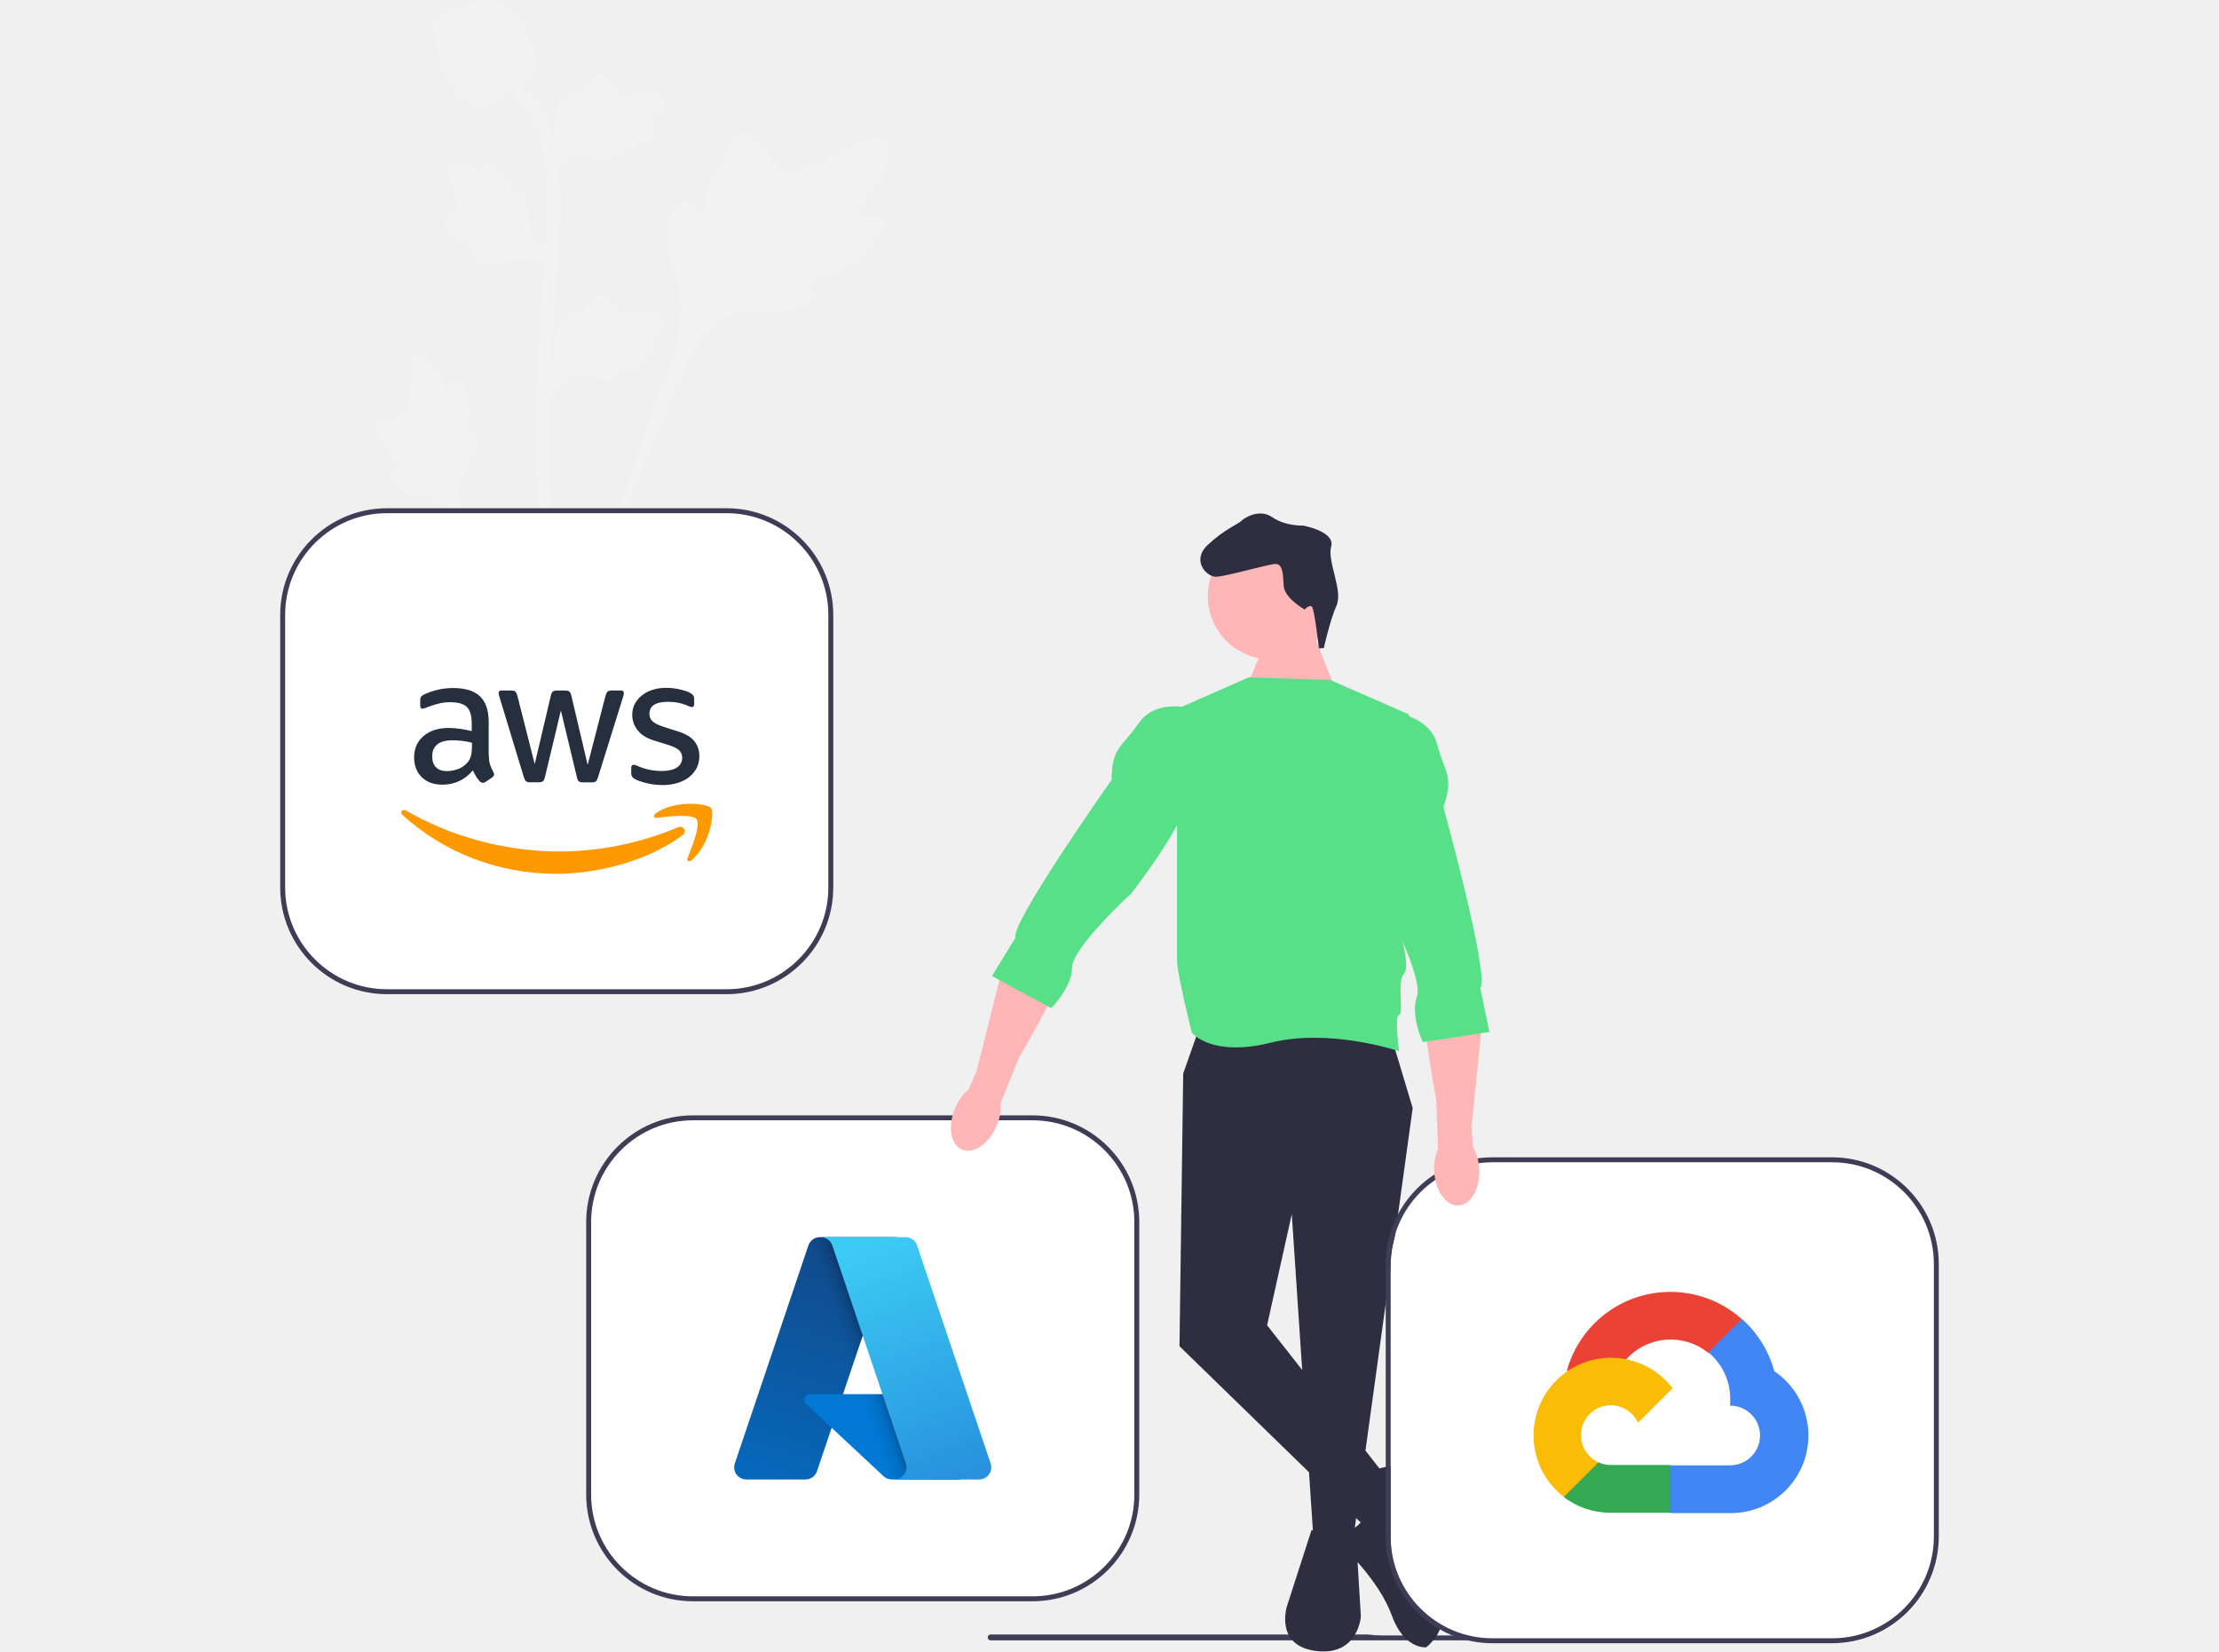
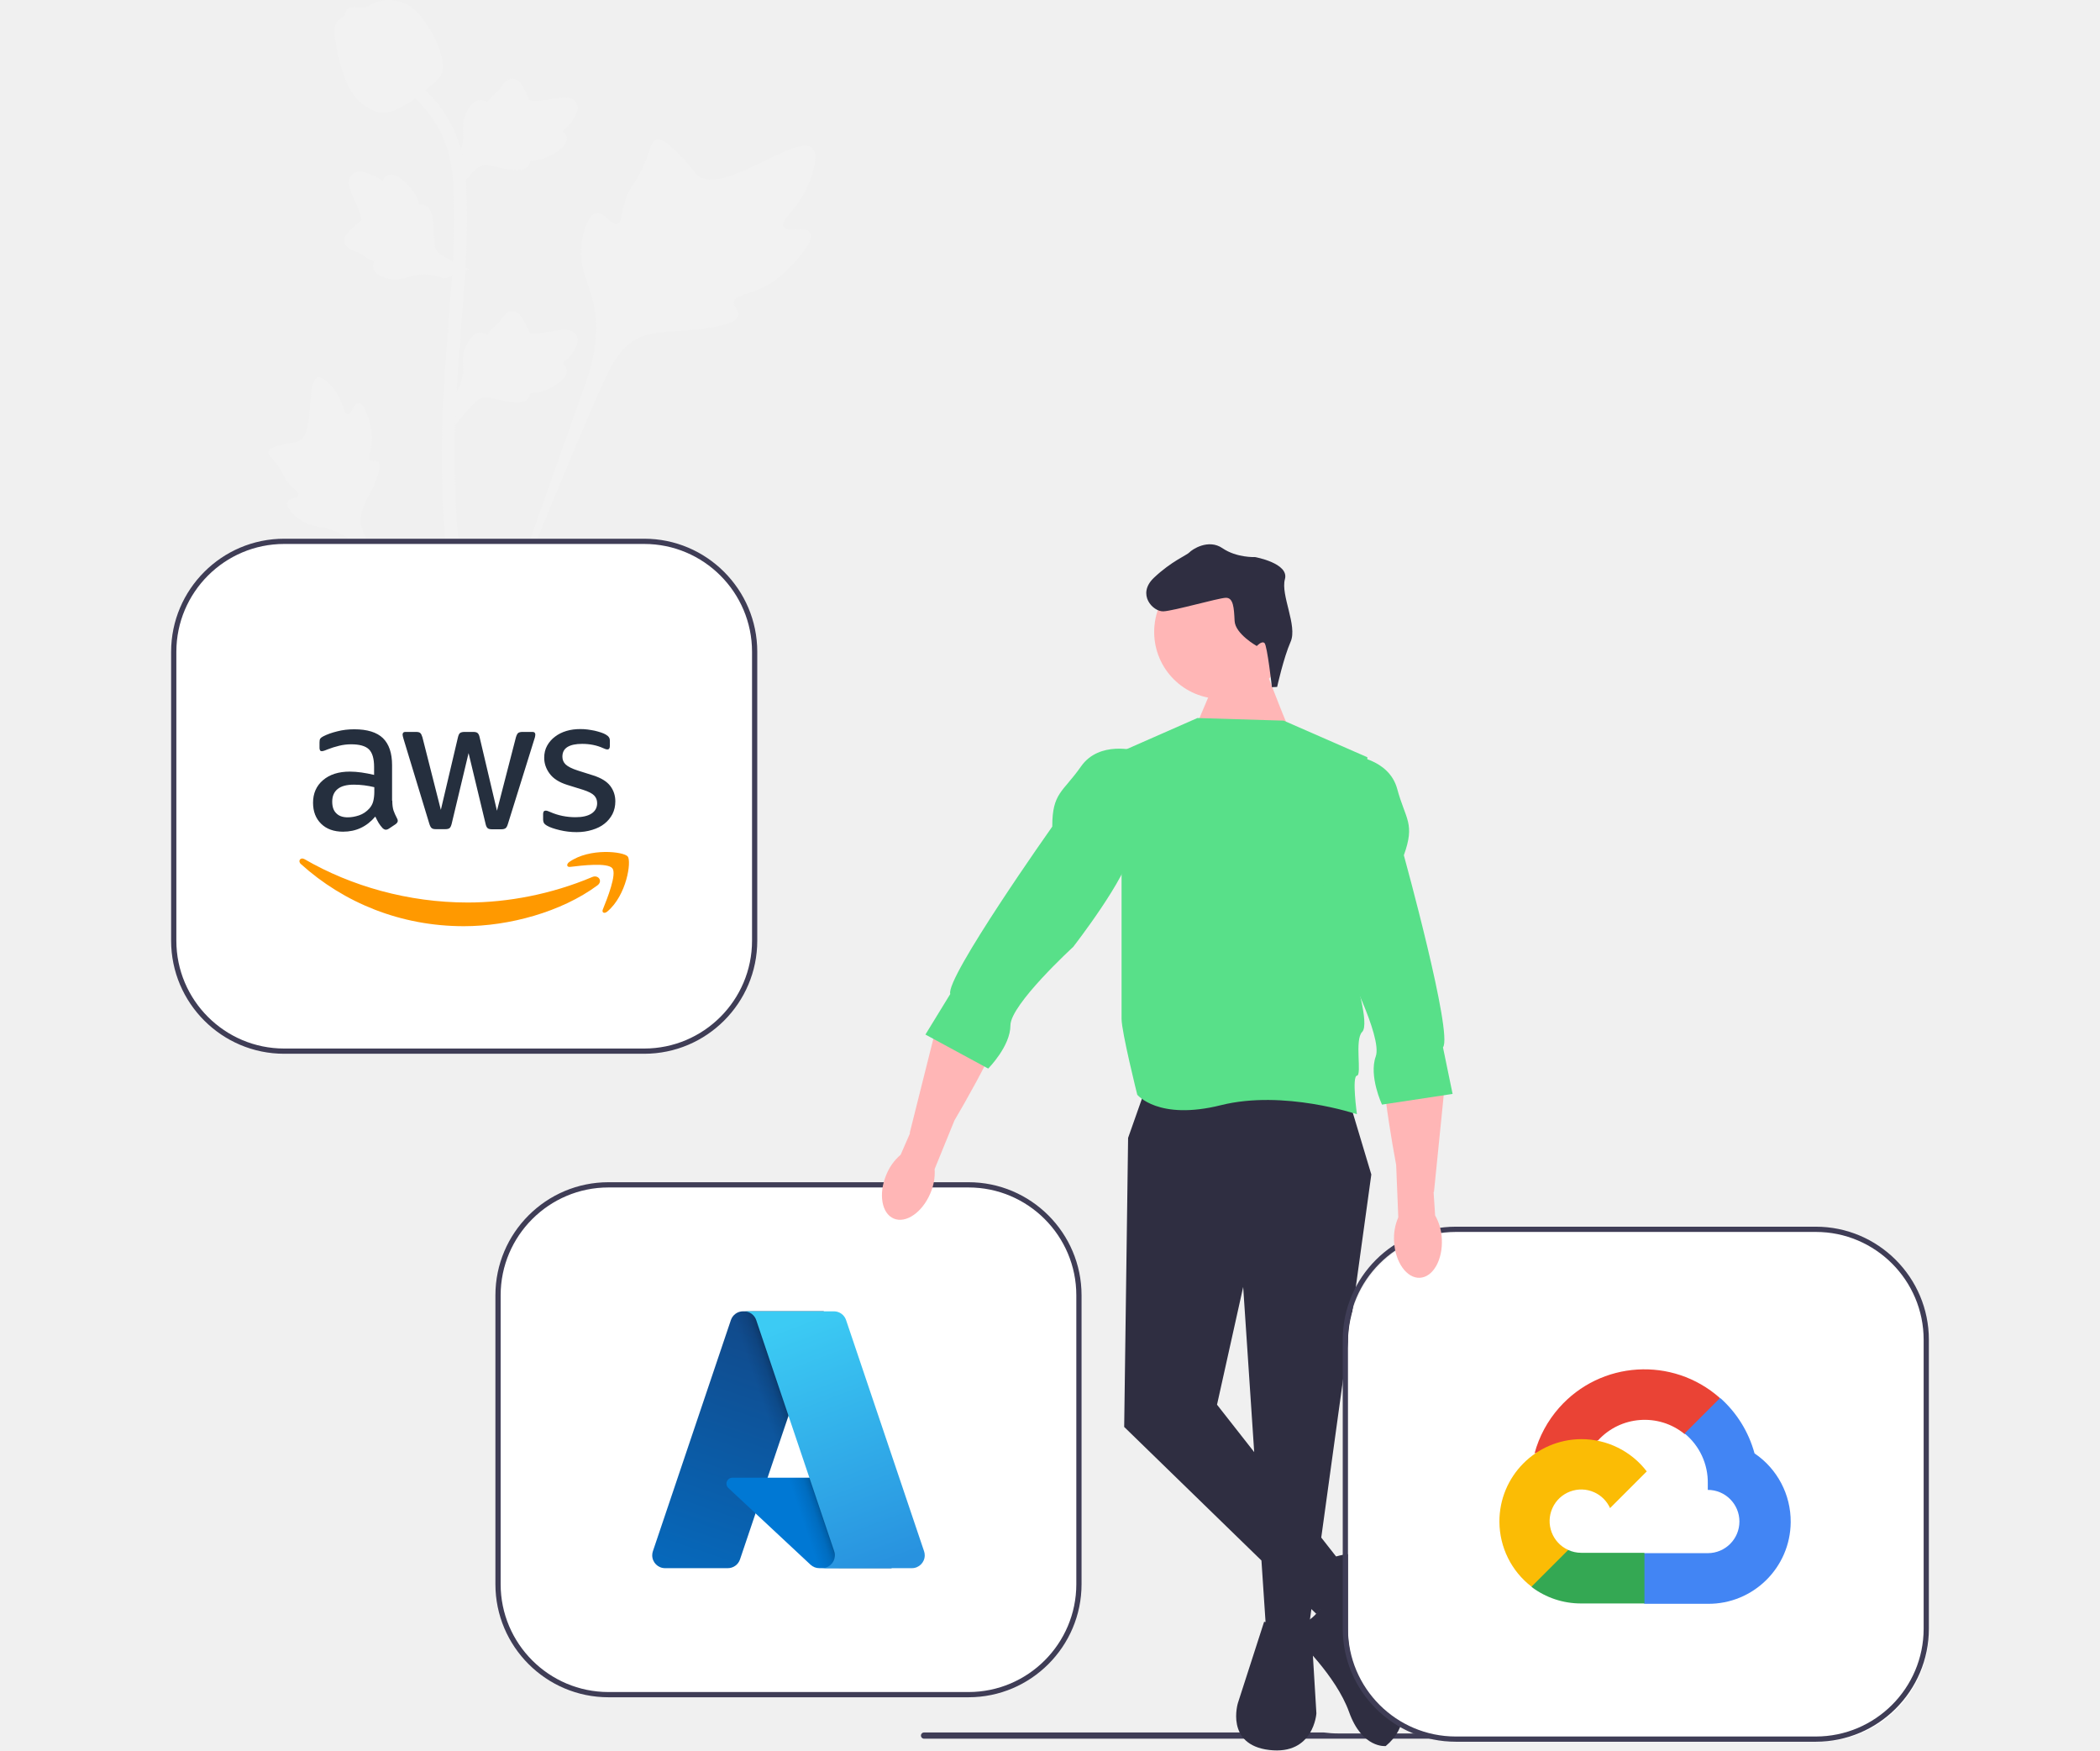
- <svg xmlns="http://www.w3.org/2000/svg" width="672.129" height="500.164" viewBox="0 0 672.129 669.164">
+ <svg xmlns="http://www.w3.org/2000/svg" width="600" height="500" viewBox="0 0 672.129 669.164">
  <defs>
    <linearGradient id="uuid-a638d7bc-8d18-40a4-98d3-90cb75f7d659-88" x1="-1022.373" y1="1026.629" x2="-1042.868" y2="1087.177" gradientTransform="translate(1827.397 -1095.536) scale(1.5625)" gradientUnits="userSpaceOnUse">
      <stop offset="0" stop-color="#114a8b" />
      <stop offset="1" stop-color="#0669bc" />
    </linearGradient>
    <linearGradient id="uuid-e1b45072-ecf4-4330-85a5-e5a817209d11-89" x1="-1015.971" y1="1054.845" x2="-1020.712" y2="1056.448" gradientTransform="translate(1827.397 -1095.536) scale(1.5625)" gradientUnits="userSpaceOnUse">
      <stop offset="0" stop-color="#000" stop-opacity=".3" />
      <stop offset=".071" stop-color="#000" stop-opacity=".2" />
      <stop offset=".321" stop-color="#000" stop-opacity=".1" />
      <stop offset=".623" stop-color="#000" stop-opacity=".05" />
      <stop offset="1" stop-color="#000" stop-opacity="0" />
    </linearGradient>
    <linearGradient id="uuid-f09b4069-6b46-4374-b4db-2a360679cb26-90" x1="-1018.431" y1="1024.808" x2="-995.933" y2="1084.745" gradientTransform="translate(1827.397 -1095.536) scale(1.5625)" gradientUnits="userSpaceOnUse">
      <stop offset="0" stop-color="#3ccbf4" />
      <stop offset="1" stop-color="#2892df" />
    </linearGradient>
  </defs>
  <g>
    <path d="M244.301,88.934c-1.663-2.804-8.858,.198-10.181-2.347-1.318-2.536,5.367-6.4,9.186-15.227,.689-1.592,5.029-11.623,1.816-14.718-6.09-5.867-33.96,18.345-43.713,10.421-2.14-1.739-3.636-5.21-10.114-10.846-2.577-2.242-4.135-3.254-5.644-2.878-2.14,.534-2.31,3.398-4.604,9.03-3.441,8.445-5.477,7.935-7.482,14.674-1.488,5.002-1.148,7.91-2.9,8.477-2.479,.802-4.76-4.504-7.901-4.029-3.205,.485-5.143,6.662-5.755,11.287-1.149,8.679,2.039,14.407,3.805,20.429,1.92,6.545,3.059,16.498-1.374,30.587l-43.883,123.641c9.688-25.371,37.74-94.919,49.527-120.764,3.403-7.461,7.16-15.028,14.874-18.015,7.427-2.876,17.628-1.159,30.632-4.292,1.519-.366,5.733-1.438,6.264-3.917,.439-2.049-2.04-3.193-1.66-5.113,.511-2.575,5.386-2.606,11.377-5.577,4.224-2.095,6.856-4.586,9.119-6.728,.682-.646,10.825-10.365,8.611-14.098h-0Z" fill="#f2f2f2" />
    <path d="M71.651,154.024c-1.856,.007-2.458,4.405-4.089,4.32-1.625-.085-1.593-4.481-4.823-8.902-.583-.797-4.254-5.822-6.7-5.138-4.637,1.296-.795,21.961-7.498,24.462-1.471,.549-3.606,.281-8.241,1.835-1.844,.618-2.79,1.091-3.041,1.94-.355,1.204,1.002,2.114,3.103,4.865,3.152,4.126,2.315,4.978,5.043,7.906,2.026,2.174,3.551,2.846,3.324,3.869-.322,1.448-3.584,1.037-4.257,2.715-.687,1.713,1.786,4.447,3.879,6.081,3.929,3.068,7.659,3.156,11.125,4.027,3.766,.946,8.98,3.259,14.616,9.5l48.022,57.213c-9.657-12.075-35.698-45.91-44.981-59.152-2.68-3.823-5.31-7.85-4.55-12.498,.732-4.475,4.517-8.986,6.732-16.273,.259-.851,.948-3.229-.115-4.205-.879-.807-2.156,.08-2.988-.661-1.116-.994,.275-3.395,.545-7.193,.191-2.678-.272-4.688-.671-6.417-.12-.521-1.964-8.303-4.435-8.294v0Z" fill="#f2f2f2" />
    <path d="M108.684,162.337l-1.118-9.984,.511-.757c2.365-3.5,3.57-6.918,3.584-10.162,.002-.516-.022-1.032-.046-1.557-.096-2.083-.217-4.671,1.133-7.689,.757-1.682,2.883-5.578,6.079-5.095,.861,.121,1.511,.516,2.005,.979,.072-.116,.147-.231,.227-.357,.995-1.519,1.784-2.169,2.543-2.796,.583-.482,1.186-.979,2.131-2.155,.415-.516,.738-.969,1.01-1.35,.827-1.152,1.907-2.526,3.811-2.502,2.034,.096,3.1,1.779,3.806,2.892,1.261,1.986,1.832,3.418,2.21,4.368,.137,.347,.294,.738,.374,.858,.656,.964,5.985,.063,7.993-.265,4.51-.752,8.412-1.403,10.02,1.441,1.152,2.034,.296,4.724-2.62,8.21-.909,1.085-1.875,1.909-2.733,2.555,.711,.424,1.347,1.075,1.605,2.097h0c.607,2.42-1.473,4.845-6.18,7.217-1.169,.593-2.743,1.384-4.948,1.764-1.039,.178-1.974,.222-2.774,.246-.017,.463-.125,.964-.407,1.48-.827,1.519-2.548,2.242-5.141,2.068-2.854-.149-5.204-.694-7.277-1.171-1.81-.415-3.37-.766-4.594-.685-2.271,.183-4.02,2.001-6.074,4.358l-5.127,5.992h-0Z" fill="#f2f2f2" />
    <path d="M113.872,102.894l-9.373,3.614-.862-.302c-3.985-1.399-7.597-1.698-10.739-.889-.5,.129-.992,.283-1.495,.439-1.99,.621-4.463,1.395-7.725,.854-1.819-.305-6.126-1.374-6.471-4.588-.102-.863,.116-1.593,.438-2.188-.13-.041-.261-.084-.403-.129-1.721-.578-2.551-1.175-3.35-1.751-.614-.442-1.247-.899-2.625-1.514-.604-.27-1.124-.468-1.562-.635-1.324-.507-2.927-1.204-3.387-3.052-.423-1.992,.934-3.45,1.832-4.415,1.601-1.723,2.841-2.639,3.664-3.246,.301-.221,.639-.472,.735-.579,.766-.879-1.457-5.805-2.284-7.664-1.871-4.171-3.491-7.781-1.147-10.058,1.676-1.63,4.495-1.485,8.606,.452,1.28,.604,2.322,1.33,3.165,1.996,.23-.795,.698-1.576,1.621-2.085h0c2.187-1.201,5.06,.196,8.548,4.147,.87,.98,2.034,2.302,2.962,4.339,.436,.96,.715,1.853,.942,2.621,.452-.101,.964-.123,1.535,.019,1.679,.415,2.815,1.896,3.304,4.449,.579,2.798,.649,5.21,.713,7.336,.058,1.856,.113,3.454,.503,4.617,.753,2.15,2.955,3.382,5.756,4.77l7.097,3.439-0,0Z" fill="#f2f2f2" />
    <path d="M108.684,73.482l-1.118-9.984,.511-.757c2.365-3.5,3.57-6.918,3.584-10.162,.002-.516-.022-1.032-.046-1.557-.096-2.083-.217-4.671,1.133-7.689,.757-1.682,2.883-5.578,6.079-5.095,.861,.121,1.511,.516,2.005,.979,.072-.116,.147-.231,.227-.357,.995-1.519,1.784-2.169,2.543-2.796,.583-.482,1.186-.979,2.131-2.155,.415-.516,.738-.969,1.01-1.35,.827-1.152,1.907-2.526,3.811-2.502,2.034,.096,3.1,1.779,3.806,2.892,1.261,1.986,1.832,3.418,2.21,4.368,.137,.347,.294,.738,.374,.858,.656,.964,5.985,.063,7.993-.265,4.51-.752,8.412-1.403,10.02,1.441,1.152,2.034,.296,4.724-2.62,8.21-.909,1.085-1.875,1.909-2.733,2.555,.711,.424,1.347,1.075,1.605,2.097h0c.607,2.42-1.473,4.845-6.18,7.217-1.169,.593-2.743,1.384-4.948,1.764-1.039,.178-1.974,.222-2.774,.246-.017,.463-.125,.964-.407,1.48-.827,1.519-2.548,2.242-5.141,2.068-2.854-.149-5.204-.694-7.277-1.171-1.81-.415-3.37-.766-4.594-.685-2.271,.183-4.02,2.001-6.074,4.358l-5.127,5.992h-0Z" fill="#f2f2f2" />
    <path d="M118.899,267.274l-2.092-1.311-.506-2.415,.506,2.415-2.439,.28c-.039-.227-.171-.747-.371-1.562-1.092-4.464-4.421-18.049-7.197-39.443-1.938-14.934-3.035-30.288-3.261-45.642-.227-15.378,.501-27.02,1.085-36.377,.441-7.057,.976-13.777,1.502-20.324,1.398-17.489,2.716-34.01,1.735-52.3-.217-4.083-.673-12.582-5.638-21.626-2.88-5.245-6.848-9.902-11.794-13.835l3.076-3.866c5.459,4.348,9.849,9.506,13.047,15.33,5.505,10.027,6.002,19.288,6.24,23.737,.998,18.613-.335,35.292-1.748,52.95-.521,6.522-1.056,13.213-1.494,20.242-.578,9.27-1.299,20.811-1.075,35.991,.222,15.171,1.306,30.337,3.218,45.083,2.743,21.124,6.023,34.506,7.101,38.903,.574,2.348,.694,2.839,.106,3.77v-0Z" fill="#f2f2f2" />
    <path d="M81.375,42.977c-.202,0-.407-.005-.615-.019-4.204-.227-8.096-2.743-11.572-7.477-1.629-2.227-2.463-4.768-4.127-9.834-.258-.781-1.511-4.744-2.273-10.196-.499-3.563-.436-5.052,.27-6.368,.783-1.466,2.051-2.487,3.478-3.177-.063-.472-.012-.959,.193-1.456,.841-2.058,3.078-1.788,4.288-1.658,.612,.077,1.376,.178,2.201,.135,1.297-.063,1.993-.448,3.049-1.027,1.01-.554,2.266-1.244,4.129-1.625,3.673-.766,6.751,.275,7.766,.617,5.339,1.779,7.971,5.929,11.018,10.736,.607,.964,2.692,4.474,4.069,9.285,.993,3.471,.853,5.014,.554,6.161-.607,2.357-2.042,3.707-5.684,6.686-3.804,3.119-5.713,4.681-7.352,5.631-3.816,2.203-6.211,3.587-9.393,3.587v0Z" fill="#f2f2f2" />
  </g>
  <path d="M286.706,663.479c0,.66,.53,1.19,1.19,1.19h247.29c.66,0,1.19-.53,1.19-1.19,0-.32-.12-.6-.32-.81h-89.72c-1.91,0-3.78-.13-5.62-.38h-152.82c-.66,0-1.19,.53-1.19,1.19Z" fill="#3f3d56" />
  <g>
    <g>
      <path d="M167.23,452.944h137.669c23.323,0,42.23,18.907,42.23,42.23v110.433c0,23.323-18.907,42.23-42.23,42.23H167.23c-23.323,0-42.23-18.907-42.23-42.23v-110.433c0-23.323,18.907-42.23,42.23-42.23Z" fill="#fff" />
      <path d="M124,605.607v-110.433c0-23.837,19.393-43.23,43.23-43.23h137.669c23.837,0,43.23,19.393,43.23,43.23v110.433c0,23.837-19.393,43.229-43.23,43.229H167.23c-23.837,0-43.23-19.393-43.23-43.229Zm43.23-151.663c-22.734,0-41.23,18.496-41.23,41.23v110.433c0,22.734,18.496,41.229,41.23,41.229h137.669c22.734,0,41.23-18.495,41.23-41.229v-110.433c0-22.734-18.496-41.23-41.23-41.23H167.23Z" fill="#3f3d56" />
    </g>
    <g>
      <path d="M218.701,501.296h30.836l-32.01,94.843c-.675,1.998-2.549,3.344-4.658,3.344h-23.998c-2.711,0-4.909-2.197-4.909-4.908-0-.534,.087-1.064,.258-1.57l29.823-88.366c.674-1.999,2.549-3.345,4.659-3.346v.001Z" fill="url(#uuid-a638d7bc-8d18-40a4-98d3-90cb75f7d659-88)" />
      <path d="M263.509,564.911h-48.898c-1.25-.001-2.264,1.011-2.266,2.261-.001,.629,.26,1.229,.72,1.658l31.421,29.327c.915,.853,2.119,1.328,3.37,1.328h27.688l-12.036-34.573Z" fill="#0078d4" />
      <path d="M218.701,501.296c-2.135-.008-4.027,1.373-4.67,3.409l-29.776,88.22c-.914,2.549,.411,5.356,2.959,6.27,.535,.192,1.1,.29,1.669,.288h24.617c1.867-.334,3.409-1.646,4.038-3.434l5.938-17.5,21.21,19.783c.889,.735,2.004,1.142,3.157,1.151h27.585l-12.098-34.573-35.268,.008,21.585-63.623h-30.947Z" fill="url(#uuid-e1b45072-ecf4-4330-85a5-e5a817209d11-89)" />
      <path d="M258.086,504.636c-.673-1.996-2.545-3.34-4.652-3.34h-34.366c2.106,0,3.978,1.344,4.652,3.34l29.824,88.369c.867,2.569-.512,5.355-3.082,6.222-.506,.171-1.036,.258-1.57,.258h34.367c2.712-.001,4.909-2.2,4.908-4.911-0-.533-.087-1.063-.258-1.569l-29.824-88.369Z" fill="url(#uuid-f09b4069-6b46-4374-b4db-2a360679cb26-90)" />
    </g>
  </g>
  <g>
    <g>
      <path d="M43.23,206.944H180.899c23.323,0,42.23,18.907,42.23,42.23v110.433c0,23.323-18.907,42.23-42.23,42.23H43.23c-23.323,0-42.23-18.907-42.23-42.23v-110.433c0-23.323,18.907-42.23,42.23-42.23Z" fill="#fff" />
      <path d="M0,359.607v-110.433c0-23.837,19.393-43.23,43.23-43.23H180.899c23.837,0,43.23,19.393,43.23,43.23v110.433c0,23.837-19.393,43.229-43.23,43.229H43.23c-23.837,0-43.23-19.393-43.23-43.229ZM43.23,207.945c-22.734,0-41.23,18.496-41.23,41.23v110.433c0,22.734,18.496,41.229,41.23,41.229H180.899c22.734,0,41.23-18.495,41.23-41.229v-110.433c0-22.734-18.496-41.23-41.23-41.23H43.23Z" fill="#3f3d56" />
    </g>
    <g>
      <path d="M84.569,306.08c0,1.551,.168,2.808,.461,3.73,.335,.922,.754,1.928,1.341,3.018,.21,.335,.293,.671,.293,.964,0,.419-.251,.838-.796,1.257l-2.64,1.76c-.377,.251-.754,.377-1.09,.377-.419,0-.838-.21-1.257-.587-.587-.629-1.09-1.299-1.509-1.97-.419-.713-.838-1.509-1.299-2.473-3.269,3.856-7.376,5.784-12.322,5.784-3.521,0-6.329-1.006-8.382-3.018-2.054-2.012-3.101-4.694-3.101-8.047,0-3.562,1.257-6.454,3.814-8.634,2.557-2.179,5.951-3.269,10.268-3.269,1.425,0,2.892,.126,4.443,.335,1.551,.21,3.143,.545,4.82,.922v-3.06c0-3.185-.671-5.407-1.97-6.706-1.341-1.299-3.604-1.928-6.832-1.928-1.467,0-2.976,.168-4.526,.545s-3.06,.838-4.526,1.425c-.671,.293-1.174,.461-1.467,.545-.293,.084-.503,.126-.671,.126-.587,0-.88-.419-.88-1.299v-2.054c0-.671,.084-1.174,.293-1.467s.587-.587,1.174-.88c1.467-.754,3.227-1.383,5.281-1.886,2.054-.545,4.233-.796,6.538-.796,4.987,0,8.634,1.132,10.981,3.395,2.305,2.263,3.479,5.7,3.479,10.31v13.579h.084Zm-17.016,6.371c1.383,0,2.808-.251,4.317-.754,1.509-.503,2.85-1.425,3.982-2.682,.671-.796,1.174-1.676,1.425-2.682s.419-2.221,.419-3.646v-1.76c-1.215-.293-2.515-.545-3.856-.713s-2.64-.251-3.94-.251c-2.808,0-4.862,.545-6.245,1.676-1.383,1.132-2.054,2.724-2.054,4.82,0,1.97,.503,3.437,1.551,4.443,1.006,1.048,2.473,1.551,4.401,1.551Zm33.655,4.526c-.754,0-1.257-.126-1.593-.419-.335-.251-.629-.838-.88-1.635l-9.849-32.398c-.251-.838-.377-1.383-.377-1.676,0-.671,.335-1.048,1.006-1.048h4.107c.796,0,1.341,.126,1.635,.419,.335,.251,.587,.838,.838,1.635l7.041,27.746,6.538-27.746c.21-.838,.461-1.383,.796-1.635,.335-.251,.922-.419,1.676-.419h3.353c.796,0,1.341,.126,1.676,.419,.335,.251,.629,.838,.796,1.635l6.622,28.081,7.251-28.081c.251-.838,.545-1.383,.838-1.635,.335-.251,.88-.419,1.635-.419h3.898c.671,0,1.048,.335,1.048,1.048,0,.21-.042,.419-.084,.671-.042,.251-.126,.587-.293,1.048l-10.101,32.398c-.251,.838-.545,1.383-.88,1.635s-.88,.419-1.593,.419h-3.604c-.796,0-1.341-.126-1.676-.419s-.629-.838-.796-1.676l-6.496-27.033-6.454,26.991c-.21,.838-.461,1.383-.796,1.676-.335,.293-.922,.419-1.676,.419h-3.604Zm53.857,1.132c-2.179,0-4.359-.251-6.454-.754-2.096-.503-3.73-1.048-4.82-1.676-.671-.377-1.132-.796-1.299-1.174-.168-.377-.251-.796-.251-1.174v-2.138c0-.88,.335-1.299,.964-1.299,.251,0,.503,.042,.754,.126,.251,.084,.629,.251,1.048,.419,1.425,.629,2.976,1.132,4.61,1.467,1.676,.335,3.311,.503,4.987,.503,2.64,0,4.694-.461,6.119-1.383,1.425-.922,2.179-2.263,2.179-3.982,0-1.174-.377-2.138-1.132-2.934-.754-.796-2.179-1.509-4.233-2.179l-6.077-1.886c-3.06-.964-5.323-2.389-6.706-4.275-1.383-1.844-2.096-3.898-2.096-6.077,0-1.76,.377-3.311,1.132-4.652,.754-1.341,1.76-2.515,3.018-3.437,1.257-.964,2.682-1.676,4.359-2.179,1.676-.503,3.437-.713,5.281-.713,.922,0,1.886,.042,2.808,.168,.964,.126,1.844,.293,2.724,.461,.838,.21,1.635,.419,2.389,.671,.754,.251,1.341,.503,1.76,.754,.587,.335,1.006,.671,1.257,1.048,.251,.335,.377,.796,.377,1.383v1.97c0,.88-.335,1.341-.964,1.341-.335,0-.88-.168-1.593-.503-2.389-1.09-5.071-1.635-8.047-1.635-2.389,0-4.275,.377-5.574,1.174s-1.97,2.012-1.97,3.73c0,1.174,.419,2.179,1.257,2.976,.838,.796,2.389,1.593,4.61,2.305l5.951,1.886c3.018,.964,5.197,2.305,6.496,4.024,1.299,1.718,1.928,3.688,1.928,5.868,0,1.802-.377,3.437-1.09,4.862-.754,1.425-1.76,2.682-3.06,3.688-1.299,1.048-2.85,1.802-4.652,2.347-1.886,.587-3.856,.88-5.993,.88Z" fill="#252f3e" />
      <g>
        <path d="M162.986,338.478c-13.789,10.185-33.823,15.591-51.048,15.591-24.141,0-45.893-8.927-62.323-23.764-1.299-1.174-.126-2.766,1.425-1.844,17.771,10.31,39.69,16.555,62.365,16.555,15.298,0,32.104-3.185,47.57-9.724,2.305-1.048,4.275,1.509,2.012,3.185Z" fill="#f90" fill-rule="evenodd" />
        <path d="M168.728,331.94c-1.76-2.263-11.651-1.09-16.136-.545-1.341,.168-1.551-1.006-.335-1.886,7.879-5.532,20.83-3.94,22.339-2.096,1.509,1.886-.419,14.837-7.796,21.04-1.132,.964-2.221,.461-1.718-.796,1.676-4.149,5.407-13.496,3.646-15.717Z" fill="#f90" fill-rule="evenodd" />
      </g>
    </g>
  </g>
  <path d="M428.43,280.491c-1-1-9-22-9-22l-19-1-8.693,20.496,36.693,2.504Z" fill="#ffb6b6" />
  <circle cx="401.474" cy="241.59" r="25.575" fill="#ffb6b6" />
  <polygon points="449.93 418.991 458.93 448.991 434.93 622.991 418.682 622.991 409.93 491.991 399.93 536.991 450.93 601.991 437.93 616.991 364.43 545.491 365.93 434.991 371.93 417.991 449.93 418.991" fill="#2f2e41" />
  <path d="M422.916,262.6l-1.998,.098s-1.786-15.931-2.834-16.881c-1.048-.95-2.947,1.146-2.947,1.146,0,0-8.236-4.6-8.482-9.594-.246-4.994-.443-8.989-3.439-8.841s-19.779,4.979-23.774,5.176c-3.995,.197-10.332-6.499-3.636-12.837,6.696-6.337,12.591-8.63,13.54-9.678s7.202-5.361,12.664-1.625c5.462,3.736,12.454,3.391,12.454,3.391,0,0,13.132,2.357,11.43,8.448-1.702,6.091,4.881,17.781,2.18,23.922-2.701,6.14-5.156,17.275-5.156,17.275Z" fill="#2f2e41" />
  <path d="M417.93,619.991l18,2,2,33s-1,16-18,14c-17-2-12-18-12-18l10-31Z" fill="#2f2e41" />
  <path d="M441.43,596.491s13-6,15,1l4,14s0,14,1,15c1,1,20,27,3,41,0,0-9,1-14-13-5-14-20-28-20-28,0,0-2.906-7,2.047-6.5s11.953-11.5,9.953-15.5c-2-4-1-8-1-8Z" fill="#2f2e41" />
  <path d="M276.329,465.845c-4.652-1.96-5.928-9.474-2.847-16.787,1.19-2.938,3.067-5.549,5.473-7.613l3.594-8.243-.128-.087,10.333-41.183c2.403-9.575,9.018-17.654,18.103-21.517,5.404-2.298,10.533-2.714,12.024,2.793,2.474,9.138-13.642,38.572-23.36,55.133l-7.571,18.577c.205,3.165-.352,6.332-1.622,9.238-3.078,7.311-9.345,11.649-13.998,9.689Z" fill="#ffb6b6" />
  <path d="M392.43,274.491l33,1,32,14-5,83s6,19,3,22c-3,3,0,16.449-2,16.724s0,14.74,0,14.74c0,0-28-9.465-52-3.465-24,6-32-4-32-4,0,0-6-24-6-29v-102.244l29-12.756Z" fill="#58e089" />
  <path d="M368.93,286.991s-14-4-21,6c-7,10-11,10-11,23,0,0-41,58-39,64l-9.5,15.5,24,13s8.5-8.5,8.5-16.5c0-8,24-30,24-30,0,0,21-27,22-37,1-10,2-38,2-38Z" fill="#58e089" />
  <g>
    <g>
      <path d="M492.23,470.944h137.669c23.323,0,42.23,18.907,42.23,42.23v110.433c0,23.323-18.907,42.23-42.23,42.23h-137.669c-23.323,0-42.23-18.907-42.23-42.23v-110.433c0-23.323,18.907-42.23,42.23-42.23Z" fill="#fff" />
      <path d="M448,622.607v-110.433c0-23.837,19.393-43.23,43.23-43.23h137.669c23.837,0,43.23,19.393,43.23,43.23v110.433c0,23.837-19.393,43.229-43.23,43.229h-137.669c-23.837,0-43.23-19.393-43.23-43.229Zm43.23-151.663c-22.734,0-41.23,18.496-41.23,41.23v110.433c0,22.734,18.496,41.229,41.23,41.229h137.669c22.734,0,41.23-18.495,41.23-41.229v-110.433c0-22.734-18.496-41.23-41.23-41.23h-137.669Z" fill="#3f3d56" />
    </g>
    <g>
      <path d="M578.588,548.156h3.397l9.682-9.682,.476-4.111c-18.019-15.904-45.52-14.19-61.424,3.829-4.418,5.005-7.625,10.96-9.373,17.403,1.079-.442,2.273-.514,3.397-.204l19.364-3.193s.985-1.631,1.495-1.529c8.614-9.46,23.109-10.562,33.054-2.514h-.068Z" fill="#ea4335" />
      <path d="M605.46,555.596c-2.225-8.195-6.795-15.563-13.147-21.198l-13.589,13.589c5.738,4.689,9.007,11.751,8.867,19.16v2.412c6.679,0,12.094,5.415,12.094,12.094s-5.415,12.094-12.094,12.094h-24.188l-2.412,2.446v14.506l2.412,2.412h24.188c17.373,.135,31.566-13.839,31.702-31.212,.082-10.53-5.11-20.403-13.833-26.302Z" fill="#4285f4" />
      <path d="M539.181,612.974h24.188v-19.364h-24.188c-1.723-0-3.426-.371-4.994-1.087l-3.397,1.053-9.75,9.682-.849,3.397c5.468,4.129,12.139,6.348,18.99,6.319Z" fill="#34a853" />
      <path d="M539.181,550.16c-17.373,.104-31.373,14.272-31.269,31.645,.058,9.701,4.589,18.833,12.279,24.748l14.03-14.03c-6.087-2.75-8.792-9.914-6.042-16.001,2.75-6.087,9.914-8.792,16.001-6.042,2.682,1.212,4.83,3.36,6.042,6.042l14.03-14.03c-5.97-7.804-15.246-12.367-25.071-12.332Z" fill="#fbbc05" />
    </g>
  </g>
  <g>
    <path d="M477.513,488.474c5.041-.264,8.791-6.9,8.376-14.824-.122-3.168-1.002-6.26-2.564-9.018l-.583-8.974,.15-.038,4.257-42.245c.99-9.823-2.491-19.666-9.725-26.384-4.304-3.996-8.986-6.127-12.258-1.453-5.429,7.756-.259,40.913,3.262,59.789l.816,20.044c-1.267,2.907-1.818,6.076-1.609,9.24,.414,7.922,4.837,14.129,9.879,13.865Z" fill="#ffb6b6" />
    <path d="M451.11,288.807s14.527,.989,17.717,12.771c3.191,11.782,6.953,13.14,2.541,25.368,0,0,18.882,68.472,14.964,73.438l3.676,17.804-26.988,4.083s-5.111-10.88-2.396-18.405c2.715-7.525-12.394-36.365-12.394-36.365,0,0-10.59-32.525-8.137-42.27,2.453-9.746,11.016-36.423,11.016-36.423Z" fill="#58e089" />
  </g>
</svg>
